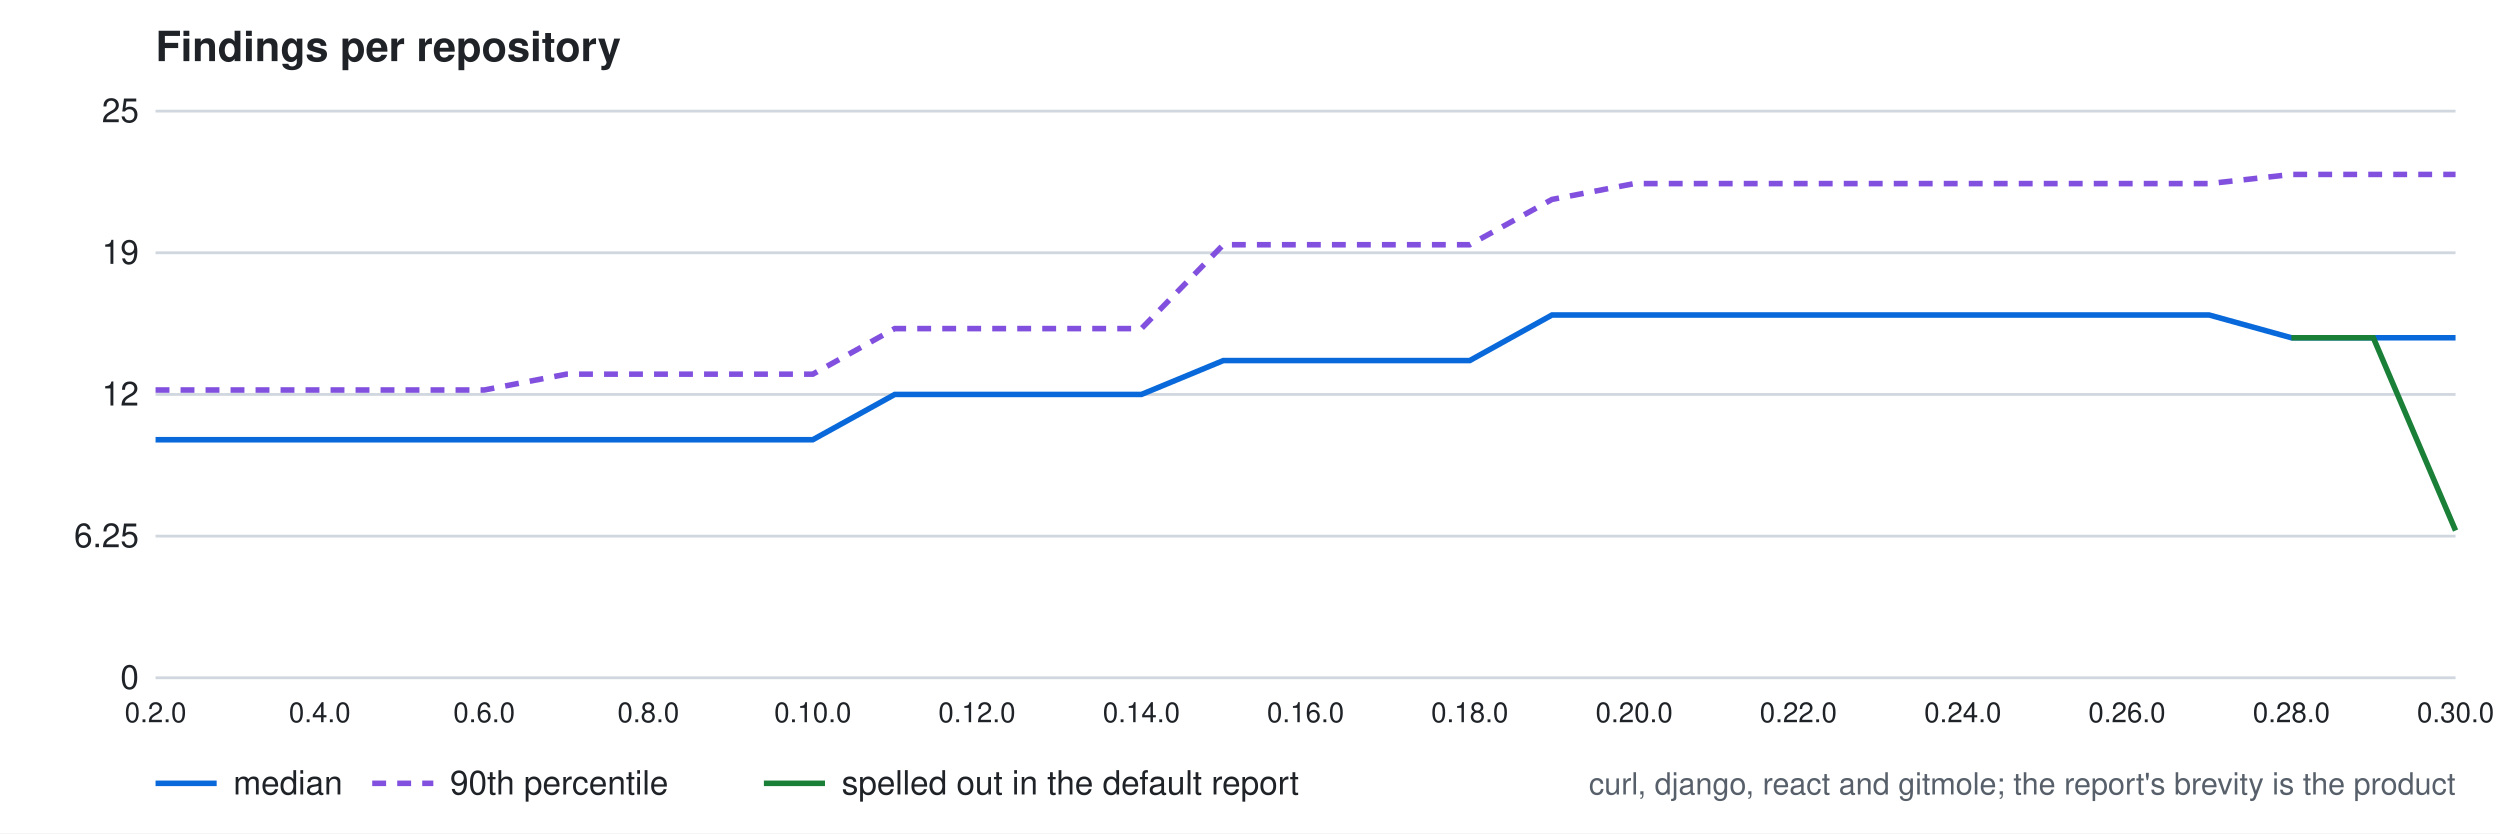
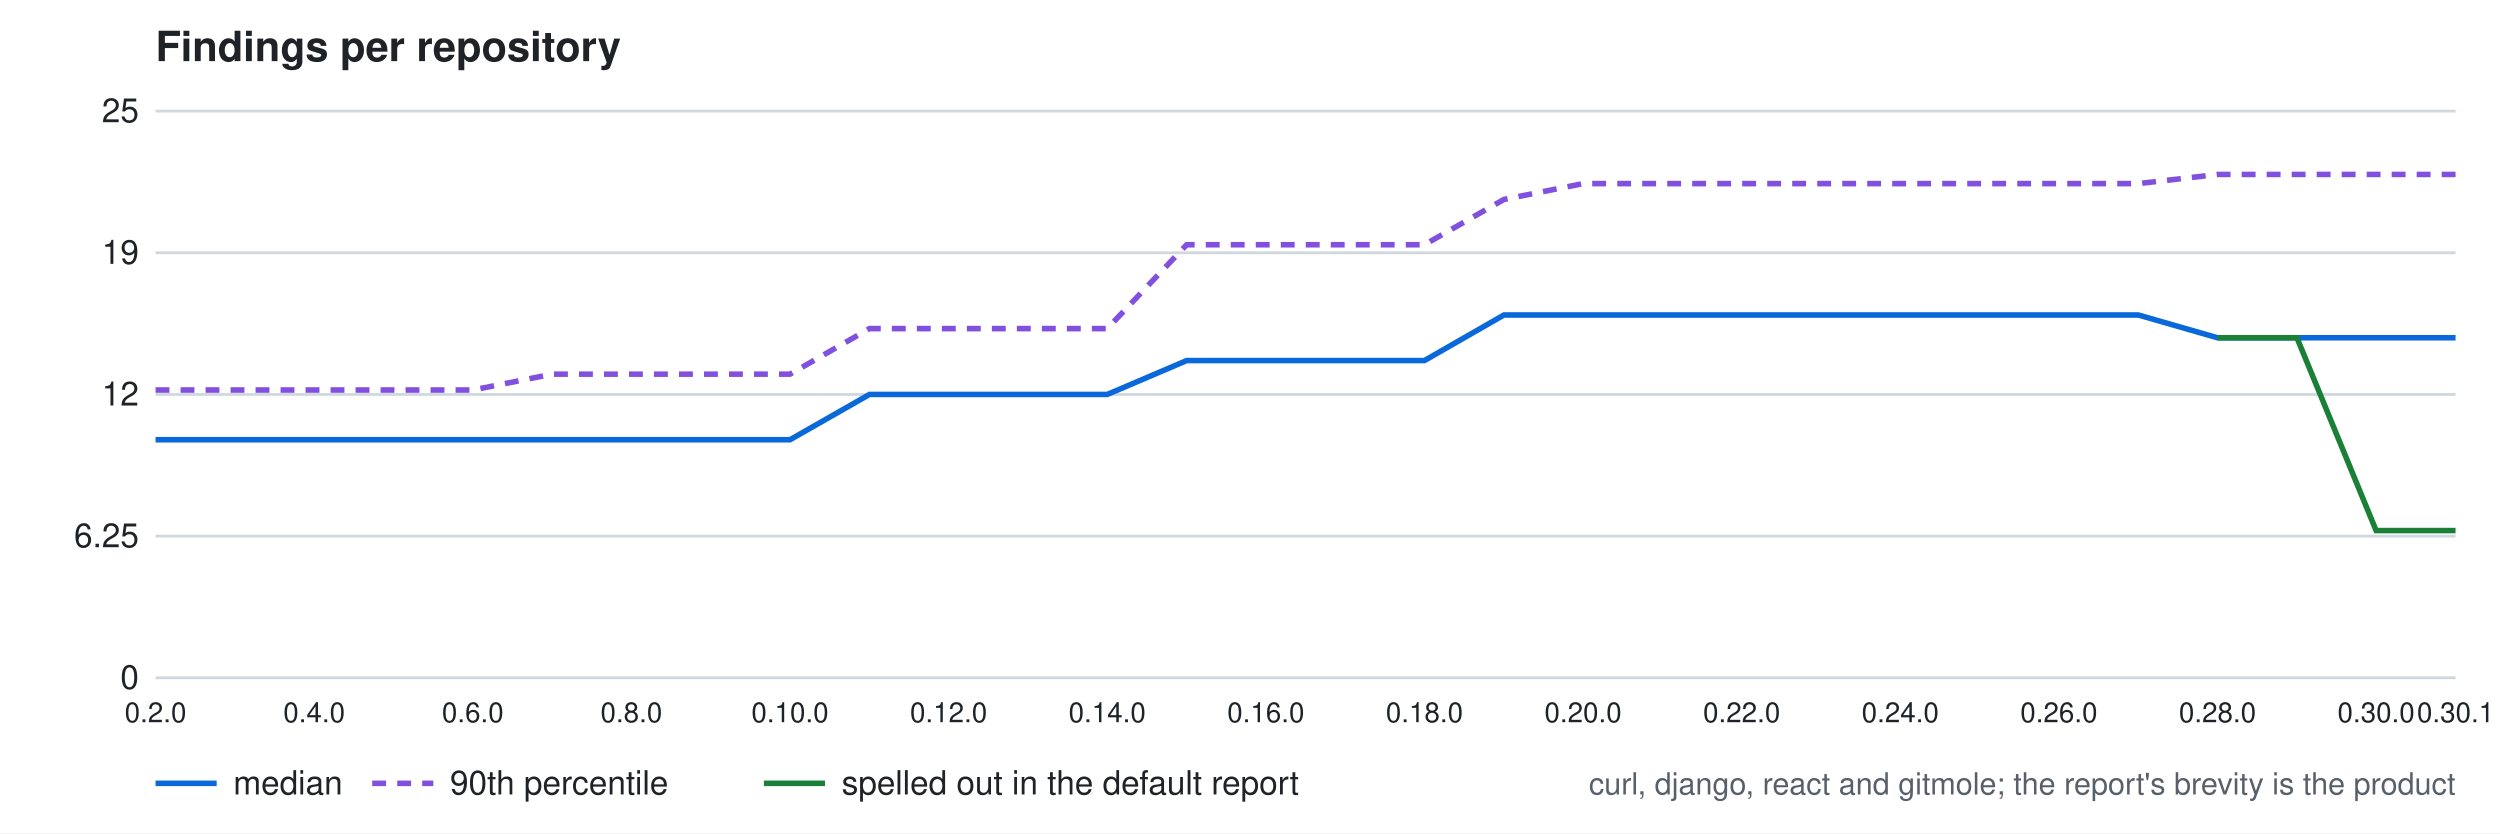
<svg xmlns="http://www.w3.org/2000/svg" width="900" height="300" viewBox="0 0 900 300" font-family="-apple-system,Segoe UI,Helvetica,Arial,sans-serif" font-size="12">
  <rect width="900" height="300" fill="#ffffff" />
  <text x="56" y="22" font-size="15" font-weight="600" fill="#1f2328">Findings per repository</text>
  <line x1="56" y1="244.0" x2="884" y2="244.0" stroke="#d0d7de" stroke-width="1" />
  <text x="50" y="248.0" text-anchor="end" fill="#1f2328">0</text>
  <line x1="56" y1="193.0" x2="884" y2="193.0" stroke="#d0d7de" stroke-width="1" />
  <text x="50" y="197.0" text-anchor="end" fill="#1f2328">6.25</text>
  <line x1="56" y1="142.0" x2="884" y2="142.0" stroke="#d0d7de" stroke-width="1" />
  <text x="50" y="146.0" text-anchor="end" fill="#1f2328">12</text>
  <line x1="56" y1="91.0" x2="884" y2="91.0" stroke="#d0d7de" stroke-width="1" />
  <text x="50" y="95.0" text-anchor="end" fill="#1f2328">19</text>
  <line x1="56" y1="40.0" x2="884" y2="40.0" stroke="#d0d7de" stroke-width="1" />
  <text x="50" y="44.0" text-anchor="end" fill="#1f2328">25</text>
  <text x="56.0" y="260" text-anchor="middle" fill="#1f2328" font-size="10">0.2.0</text>
-   <text x="115.1" y="260" text-anchor="middle" fill="#1f2328" font-size="10">0.4.0</text>
-   <text x="174.3" y="260" text-anchor="middle" fill="#1f2328" font-size="10">0.6.0</text>
-   <text x="233.4" y="260" text-anchor="middle" fill="#1f2328" font-size="10">0.8.0</text>
-   <text x="292.6" y="260" text-anchor="middle" fill="#1f2328" font-size="10">0.10.0</text>
-   <text x="351.7" y="260" text-anchor="middle" fill="#1f2328" font-size="10">0.12.0</text>
-   <text x="410.9" y="260" text-anchor="middle" fill="#1f2328" font-size="10">0.14.0</text>
-   <text x="470.0" y="260" text-anchor="middle" fill="#1f2328" font-size="10">0.16.0</text>
-   <text x="529.1" y="260" text-anchor="middle" fill="#1f2328" font-size="10">0.18.0</text>
-   <text x="588.3" y="260" text-anchor="middle" fill="#1f2328" font-size="10">0.20.0</text>
-   <text x="647.4" y="260" text-anchor="middle" fill="#1f2328" font-size="10">0.22.0</text>
-   <text x="706.6" y="260" text-anchor="middle" fill="#1f2328" font-size="10">0.24.0</text>
-   <text x="765.7" y="260" text-anchor="middle" fill="#1f2328" font-size="10">0.26.0</text>
-   <text x="824.9" y="260" text-anchor="middle" fill="#1f2328" font-size="10">0.28.0</text>
-   <text x="884.0" y="260" text-anchor="middle" fill="#1f2328" font-size="10">0.30.0</text>
-   <polyline points="56.0,158.3 85.6,158.3 115.1,158.3 144.7,158.3 174.3,158.3 203.9,158.3 233.4,158.3 263.0,158.3 292.6,158.3 322.1,142.0 351.7,142.0 381.3,142.0 410.9,142.0 440.4,129.8 470.0,129.8 499.6,129.8 529.1,129.8 558.7,113.4 588.3,113.4 617.9,113.4 647.4,113.4 677.0,113.4 706.6,113.4 736.1,113.4 765.7,113.4 795.3,113.4 824.9,121.6 854.4,121.6 884.0,121.6" fill="none" stroke="#0969da" stroke-width="2" />
-   <polyline points="56.0,140.4 85.6,140.4 115.1,140.4 144.7,140.4 174.3,140.4 203.9,134.7 233.4,134.7 263.0,134.7 292.6,134.7 322.1,118.3 351.7,118.3 381.3,118.3 410.9,118.3 440.4,88.1 470.0,88.1 499.6,88.1 529.1,88.1 558.7,71.8 588.3,66.1 617.9,66.1 647.4,66.1 677.0,66.1 706.6,66.1 736.1,66.1 765.7,66.1 795.3,66.1 824.9,62.8 854.4,62.8 884.0,62.8" fill="none" stroke="#8250df" stroke-width="2" stroke-dasharray="5 4" />
-   <polyline points="824.9,121.6 854.4,121.6 884.0,191.0" fill="none" stroke="#1a7f37" stroke-width="2" />
+   <text x="113.1" y="260" text-anchor="middle" fill="#1f2328" font-size="10">0.4.0</text>
+   <text x="170.2" y="260" text-anchor="middle" fill="#1f2328" font-size="10">0.6.0</text>
+   <text x="227.3" y="260" text-anchor="middle" fill="#1f2328" font-size="10">0.8.0</text>
+   <text x="284.4" y="260" text-anchor="middle" fill="#1f2328" font-size="10">0.10.0</text>
+   <text x="341.5" y="260" text-anchor="middle" fill="#1f2328" font-size="10">0.12.0</text>
+   <text x="398.6" y="260" text-anchor="middle" fill="#1f2328" font-size="10">0.14.0</text>
+   <text x="455.7" y="260" text-anchor="middle" fill="#1f2328" font-size="10">0.16.0</text>
+   <text x="512.8" y="260" text-anchor="middle" fill="#1f2328" font-size="10">0.18.0</text>
+   <text x="569.9" y="260" text-anchor="middle" fill="#1f2328" font-size="10">0.20.0</text>
+   <text x="627.0" y="260" text-anchor="middle" fill="#1f2328" font-size="10">0.22.0</text>
+   <text x="684.1" y="260" text-anchor="middle" fill="#1f2328" font-size="10">0.24.0</text>
+   <text x="741.2" y="260" text-anchor="middle" fill="#1f2328" font-size="10">0.26.0</text>
+   <text x="798.3" y="260" text-anchor="middle" fill="#1f2328" font-size="10">0.28.0</text>
+   <text x="855.4" y="260" text-anchor="middle" fill="#1f2328" font-size="10">0.30.0</text>
+   <text x="884.0" y="260" text-anchor="middle" fill="#1f2328" font-size="10">0.30.1</text>
+   <polyline points="56.0,158.3 84.6,158.3 113.1,158.3 141.7,158.3 170.2,158.3 198.8,158.3 227.3,158.3 255.9,158.3 284.4,158.3 313.0,142.0 341.5,142.0 370.1,142.0 398.6,142.0 427.2,129.8 455.7,129.8 484.3,129.8 512.8,129.8 541.4,113.4 569.9,113.4 598.5,113.4 627.0,113.4 655.6,113.4 684.1,113.4 712.7,113.4 741.2,113.4 769.8,113.4 798.3,121.6 826.9,121.6 855.4,121.6 884.0,121.6" fill="none" stroke="#0969da" stroke-width="2" />
+   <polyline points="56.0,140.4 84.6,140.4 113.1,140.4 141.7,140.4 170.2,140.4 198.8,134.7 227.3,134.7 255.9,134.7 284.4,134.7 313.0,118.3 341.5,118.3 370.1,118.3 398.6,118.3 427.2,88.1 455.7,88.1 484.3,88.1 512.8,88.1 541.4,71.8 569.9,66.1 598.5,66.1 627.0,66.1 655.6,66.1 684.1,66.1 712.7,66.1 741.2,66.1 769.8,66.1 798.3,62.8 826.9,62.8 855.4,62.8 884.0,62.8" fill="none" stroke="#8250df" stroke-width="2" stroke-dasharray="5 4" />
+   <polyline points="798.3,121.6 826.9,121.6 855.4,191.0 884.0,191.0" fill="none" stroke="#1a7f37" stroke-width="2" />
  <line x1="56" y1="282" x2="78" y2="282" stroke="#0969da" stroke-width="2" />
  <text x="84" y="286" fill="#1f2328">median</text>
  <line x1="134" y1="282" x2="156" y2="282" stroke="#8250df" stroke-width="2" stroke-dasharray="5 4" />
  <text x="162" y="286" fill="#1f2328">90th percentile</text>
  <line x1="275" y1="282" x2="297" y2="282" stroke="#1a7f37" stroke-width="2" />
  <text x="303" y="286" fill="#1f2328">spelled out in the default report</text>
  <text x="884" y="286" text-anchor="end" fill="#57606a" font-size="11">curl, django, react and gitmole; the report's brevity is the product</text>
</svg>
